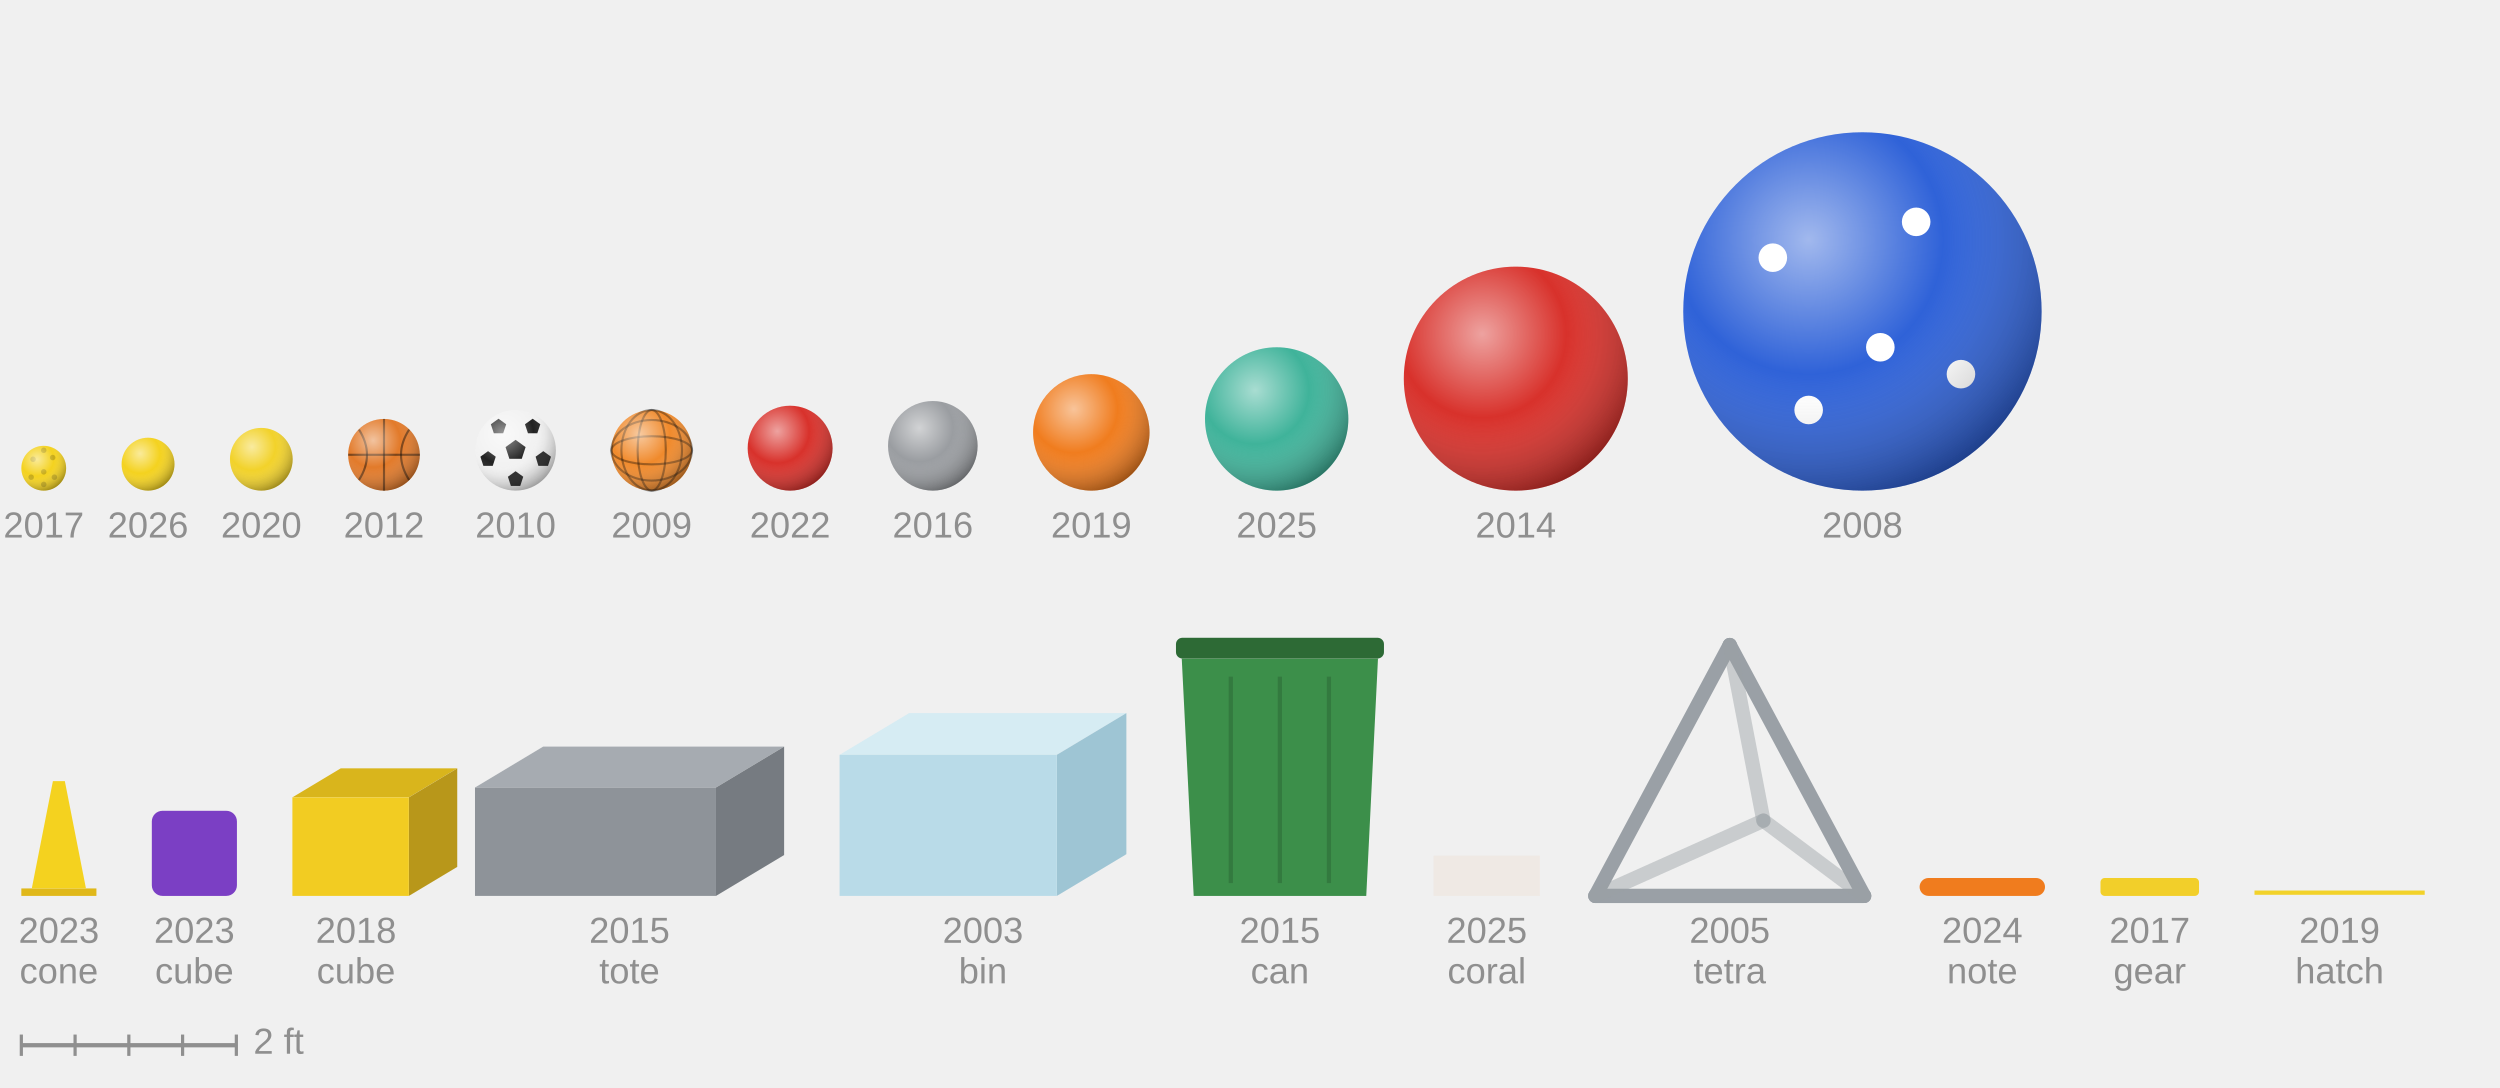
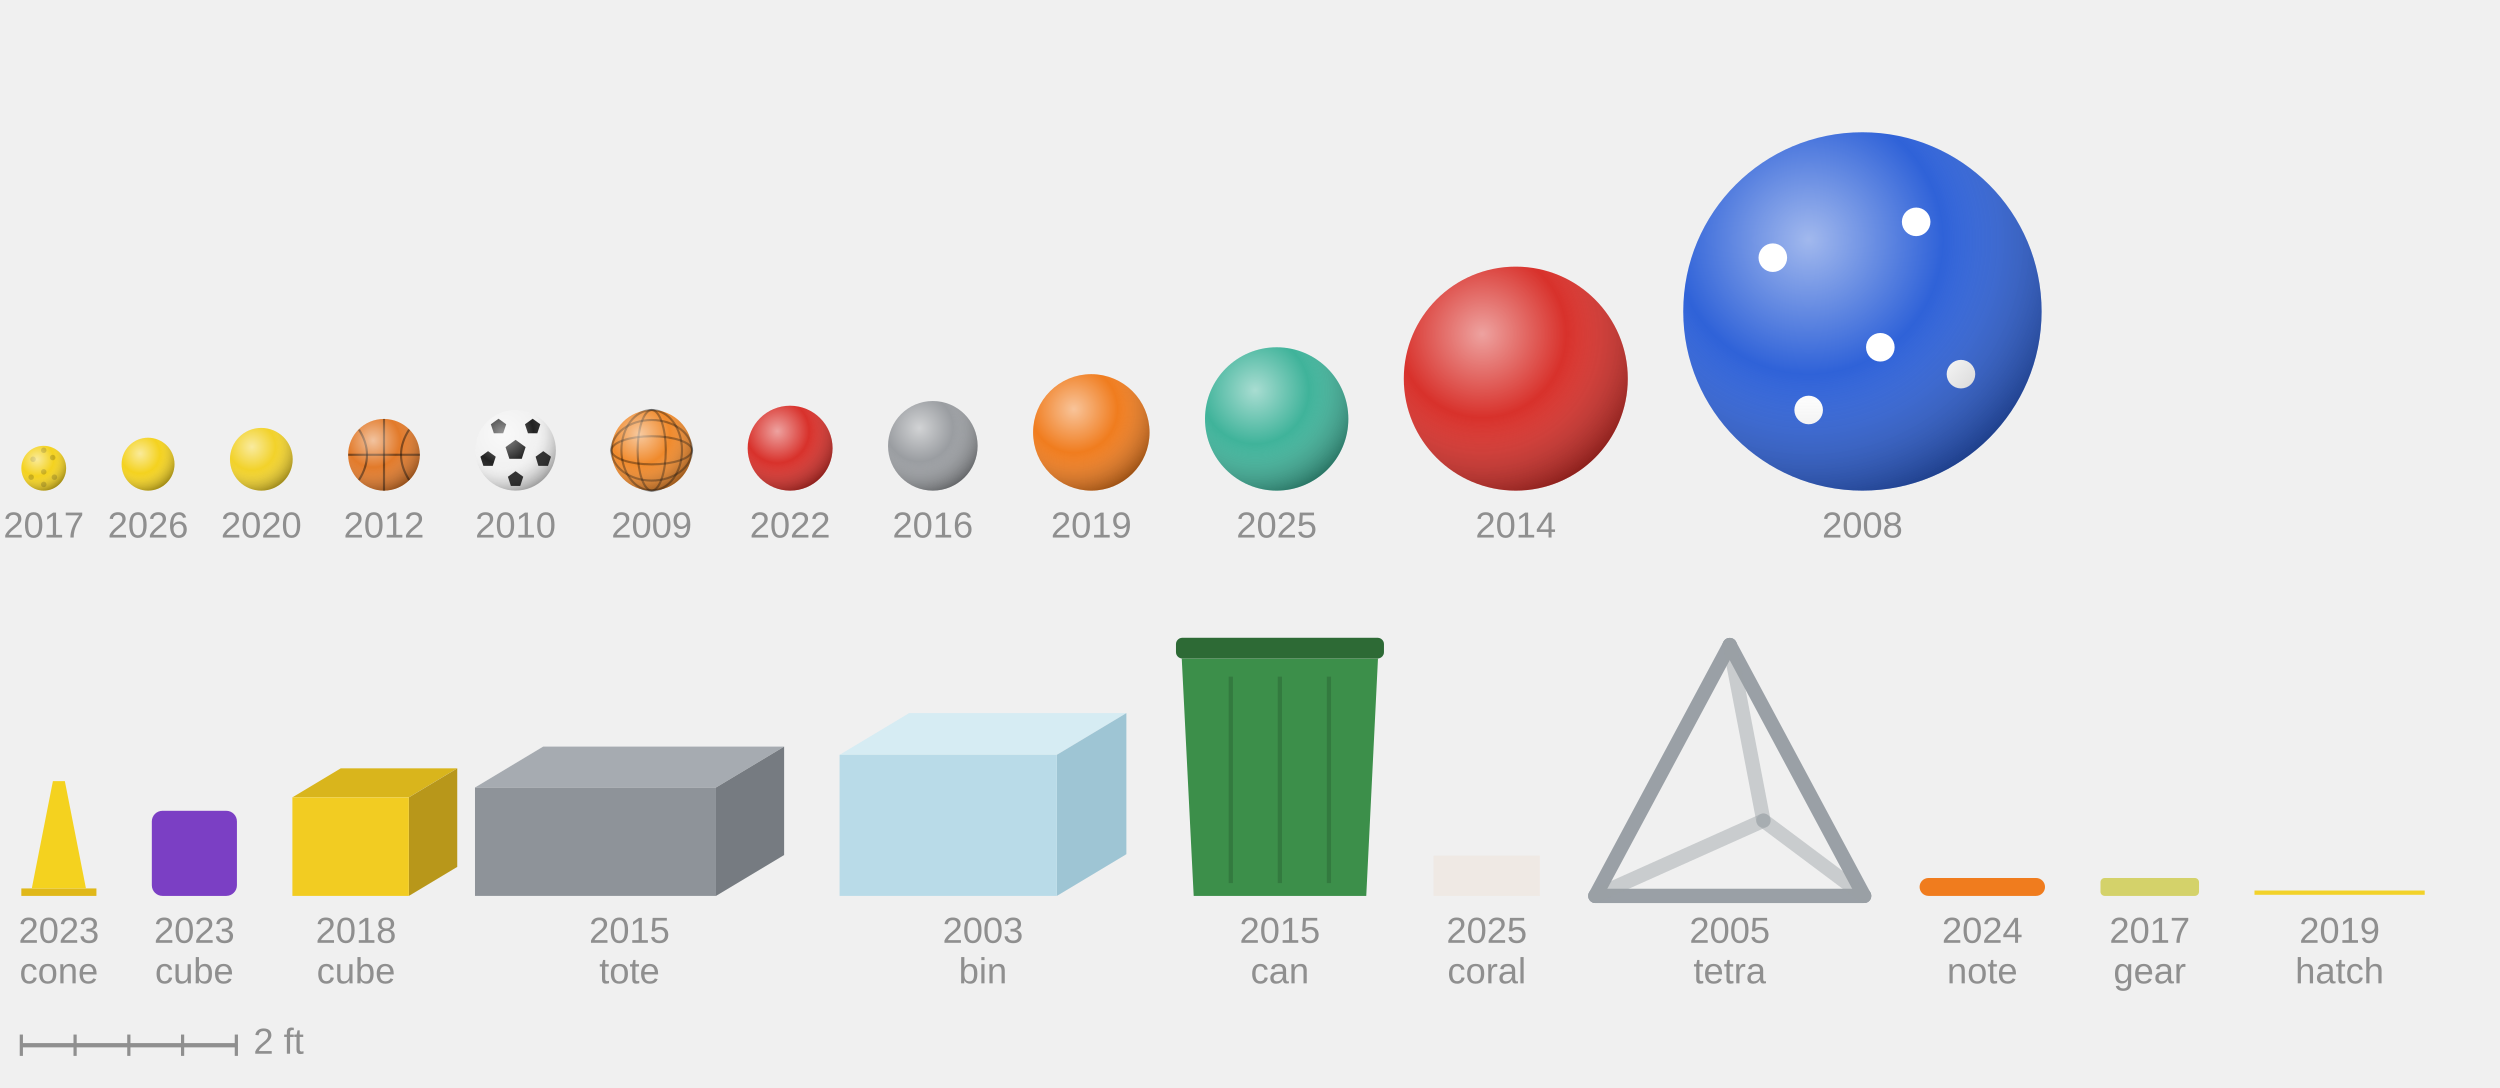
<svg xmlns="http://www.w3.org/2000/svg" viewBox="0 0 1172 510" width="1172" height="510" font-family="Arial, Helvetica, sans-serif">
  <defs>
    <marker id="a" viewBox="0 0 10 10" refX="9" refY="5" markerWidth="7" markerHeight="7" orient="auto-start-reverse">
      <path d="M0 0L10 5L0 10z" fill="#8f8f8f" />
    </marker>
    <radialGradient id="sh" cx="35%" cy="30%" r="75%">
      <stop offset="0" stop-color="#fff" stop-opacity=".55" />
      <stop offset=".5" stop-color="#fff" stop-opacity="0" />
      <stop offset="1" stop-color="#000" stop-opacity=".35" />
    </radialGradient>
  </defs>
  <circle cx="20.5" cy="219.5" r="10.5" fill="#f4d21f" />
  <g fill="#000" fill-opacity=".18">
    <circle cx="15.5" cy="215.3" r="1.3" />
    <circle cx="24.7" cy="214.5" r="1.3" />
    <circle cx="20.5" cy="221.2" r="1.3" />
    <circle cx="14.6" cy="223.7" r="1.3" />
    <circle cx="25.5" cy="223.7" r="1.3" />
    <circle cx="20.5" cy="211.1" r="1.3" />
    <circle cx="20.5" cy="227.1" r="1.3" />
  </g>
  <circle cx="20.5" cy="219.5" r="10.5" fill="url(#sh)" />
  <text x="20.5" y="252.0" fill="#8f8f8f" font-size="17" text-anchor="middle">2017</text>
  <circle cx="69.4" cy="217.6" r="12.4" fill="#f4d21f" />
  <circle cx="69.4" cy="217.6" r="12.4" fill="url(#sh)" />
  <text x="69.4" y="252.0" fill="#8f8f8f" font-size="17" text-anchor="middle">2026</text>
  <circle cx="122.5" cy="215.3" r="14.7" fill="#f2d22a" />
  <circle cx="122.5" cy="215.3" r="14.7" fill="url(#sh)" />
  <text x="122.5" y="252.0" fill="#8f8f8f" font-size="17" text-anchor="middle">2020</text>
  <circle cx="180.0" cy="213.2" r="16.8" fill="#e27a2a" />
  <g fill="none" stroke="#000" stroke-opacity=".45" stroke-width="1.0">
    <line x1="163.222" y1="213.2" x2="196.822" y2="213.2" />
    <line x1="180.022" y1="196.4" x2="180.022" y2="230.0" />
    <path d="M168.3 201.4 Q175.8 213.2 168.3 225.0" />
    <path d="M191.8 201.4 Q184.2 213.2 191.8 225.0" />
  </g>
  <circle cx="180.0" cy="213.2" r="16.8" fill="url(#sh)" />
  <text x="180.0" y="252.0" fill="#8f8f8f" font-size="17" text-anchor="middle">2012</text>
  <circle cx="241.7" cy="211.1" r="18.9" fill="#f2f2f2" />
  <polygon points="241.7,206.2 246.4,209.6 244.6,215.1 238.8,215.1 237.0,209.6" fill="#222" />
  <polygon points="249.7,196.3 253.3,198.9 251.9,203.1 247.5,203.1 246.1,198.9" fill="#222" />
  <polygon points="254.7,211.5 258.3,214.1 256.9,218.4 252.4,218.4 251.1,214.1" fill="#222" />
  <polygon points="241.7,220.9 245.3,223.5 243.9,227.8 239.5,227.8 238.1,223.5" fill="#222" />
  <polygon points="228.8,211.5 232.4,214.1 231.0,218.4 226.6,218.4 225.2,214.1" fill="#222" />
  <polygon points="233.7,196.3 237.3,198.9 235.9,203.1 231.5,203.1 230.1,198.9" fill="#222" />
  <circle cx="241.7" cy="211.1" r="18.9" fill="url(#sh)" />
  <text x="241.7" y="252.0" fill="#8f8f8f" font-size="17" text-anchor="middle">2010</text>
  <circle cx="305.5" cy="211.1" r="18.9" fill="#f08a2c" />
  <g fill="none" stroke="#000" stroke-opacity=".35" stroke-width="1.0">
    <ellipse cx="305.522" cy="211.1" rx="6.6" ry="18.9" />
    <ellipse cx="305.522" cy="211.1" rx="14.2" ry="18.9" />
    <ellipse cx="305.522" cy="211.1" rx="18.9" ry="6.6" />
    <ellipse cx="305.522" cy="211.1" rx="18.9" ry="14.2" />
  </g>
  <circle cx="305.5" cy="211.1" r="18.9" fill="url(#sh)" />
  <text x="305.5" y="252.0" fill="#8f8f8f" font-size="17" text-anchor="middle">2009</text>
  <circle cx="370.4" cy="210.1" r="19.9" fill="#d8312b" />
  <circle cx="370.4" cy="210.1" r="19.9" fill="url(#sh)" />
  <text x="370.4" y="252.0" fill="#8f8f8f" font-size="17" text-anchor="middle">2022</text>
  <circle cx="437.3" cy="209.0" r="21.0" fill="#9a9da1" />
  <circle cx="437.3" cy="209.0" r="21.0" fill="url(#sh)" />
  <text x="437.3" y="252.0" fill="#8f8f8f" font-size="17" text-anchor="middle">2016</text>
  <circle cx="511.6" cy="202.7" r="27.3" fill="#f07c1e" />
  <circle cx="511.6" cy="202.7" r="27.3" fill="url(#sh)" />
  <text x="511.6" y="252.0" fill="#8f8f8f" font-size="17" text-anchor="middle">2019</text>
  <circle cx="598.5" cy="196.4" r="33.6" fill="#3fb39a" />
  <circle cx="598.5" cy="196.4" r="33.6" fill="url(#sh)" />
  <text x="598.5" y="252.0" fill="#8f8f8f" font-size="17" text-anchor="middle">2025</text>
  <circle cx="710.6" cy="177.5" r="52.5" fill="#d8312b" />
  <circle cx="710.6" cy="177.5" r="52.5" fill="url(#sh)" />
  <text x="710.6" y="252.0" fill="#8f8f8f" font-size="17" text-anchor="middle">2014</text>
  <circle cx="873.1" cy="146.0" r="84.0" fill="#2f62d8" />
  <g fill="#fff">
    <circle cx="831.1" cy="120.8" r="6.7" />
    <circle cx="898.3" cy="104.0" r="6.7" />
    <circle cx="881.5" cy="162.8" r="6.7" />
    <circle cx="847.9" cy="192.2" r="6.7" />
    <circle cx="919.3" cy="175.4" r="6.7" />
  </g>
  <circle cx="873.1" cy="146.0" r="84.0" fill="url(#sh)" />
  <text x="873.1" y="252.0" fill="#8f8f8f" font-size="17" text-anchor="middle">2008</text>
  <rect x="10.0" y="416.5" width="35.2" height="3.5" fill="#e0b81a" />
  <polygon points="14.9,416.5 24.8,366.2 30.4,366.2 40.3,416.5" fill="#f4d21f" />
  <text x="27.6" y="442.0" fill="#8f8f8f" font-size="17" text-anchor="middle">2023</text>
  <text x="27.6" y="461.0" fill="#8f8f8f" font-size="17" text-anchor="middle">cone</text>
  <rect x="71.175" y="380.1" width="39.9" height="39.9" rx="5" fill="#7b3fc4" />
  <text x="91.1" y="442.0" fill="#8f8f8f" font-size="17" text-anchor="middle">2023</text>
  <text x="91.1" y="461.0" fill="#8f8f8f" font-size="17" text-anchor="middle">cube</text>
  <polygon points="137.075,373.8 159.755,360.192 214.355,360.192 191.675,373.8" fill="#d9b51c" />
  <polygon points="191.675,373.8 214.355,360.192 214.355,406.392 191.675,420.0" fill="#b8971a" />
  <rect x="137.075" y="373.8" width="54.6" height="46.2" fill="#f2cc22" />
  <text x="166.9" y="442.0" fill="#8f8f8f" font-size="17" text-anchor="middle">2018</text>
  <text x="166.9" y="461.0" fill="#8f8f8f" font-size="17" text-anchor="middle">cube</text>
  <polygon points="222.675,369.18 254.616,350.015 367.596,350.015 335.655,369.18" fill="#a6abb1" />
  <polygon points="335.655,369.18 367.596,350.015 367.596,400.835 335.655,420.0" fill="#767b81" />
  <rect x="222.675" y="369.18" width="112.98" height="50.82" fill="#8e9399" />
  <text x="295.1" y="442.0" fill="#8f8f8f" font-size="17" text-anchor="middle">2015</text>
  <text x="295.1" y="461.0" fill="#8f8f8f" font-size="17" text-anchor="middle">tote</text>
  <polygon points="393.596,353.85 426.199,334.288 528.048,334.288 495.446,353.85" fill="#d6ecf3" />
  <polygon points="495.446,353.85 528.048,334.288 528.048,400.438 495.446,420.0" fill="#9ec5d4" />
  <rect x="393.596" y="353.85" width="101.85" height="66.15" fill="#b9dbe8" />
  <text x="460.8" y="442.0" fill="#8f8f8f" font-size="17" text-anchor="middle">2003</text>
  <text x="460.8" y="461.0" fill="#8f8f8f" font-size="17" text-anchor="middle">bin</text>
  <path d="M554.0 308.7 L559.6 420.0 L640.5 420.0 L646.0 308.7 Z" fill="#3c8f4a" />
  <rect x="551.3" y="299.0" width="97.5" height="9.7" rx="3" fill="#3c8f4a" style="filter:brightness(.85)" />
  <rect x="551.3" y="299.0" width="97.5" height="9.7" rx="3" fill="#000" fill-opacity=".2" />
  <line x1="577.0" y1="317.2" x2="577.0" y2="414.0" stroke="#000" stroke-opacity=".15" stroke-width="2" />
  <line x1="600.0" y1="317.2" x2="600.0" y2="414.0" stroke="#000" stroke-opacity=".15" stroke-width="2" />
  <line x1="623.0" y1="317.2" x2="623.0" y2="414.0" stroke="#000" stroke-opacity=".15" stroke-width="2" />
  <text x="600.0" y="442.0" fill="#8f8f8f" font-size="17" text-anchor="middle">2015</text>
  <text x="600.0" y="461.0" fill="#8f8f8f" font-size="17" text-anchor="middle">can</text>
  <rect x="672.029" y="401.1" width="49.875" height="18.9" fill="#efe9e4" />
  <text x="697.0" y="442.0" fill="#8f8f8f" font-size="17" text-anchor="middle">2025</text>
  <text x="697.0" y="461.0" fill="#8f8f8f" font-size="17" text-anchor="middle">coral</text>
  <g>
    <line x1="747.9" y1="420.0" x2="873.9" y2="420.0" stroke="#9aa0a6" stroke-width="6.7" stroke-linecap="round" stroke-opacity="1" />
    <line x1="747.9" y1="420.0" x2="810.9" y2="302.4" stroke="#9aa0a6" stroke-width="6.7" stroke-linecap="round" stroke-opacity="1" />
    <line x1="873.9" y1="420.0" x2="810.9" y2="302.4" stroke="#9aa0a6" stroke-width="6.7" stroke-linecap="round" stroke-opacity="1" />
    <line x1="826.7" y1="384.7" x2="810.9" y2="302.4" stroke="#9aa0a6" stroke-width="6.7" stroke-linecap="round" stroke-opacity="0.45" />
    <line x1="747.9" y1="420.0" x2="826.7" y2="384.7" stroke="#9aa0a6" stroke-width="6.7" stroke-linecap="round" stroke-opacity="0.45" />
    <line x1="873.9" y1="420.0" x2="826.7" y2="384.7" stroke="#9aa0a6" stroke-width="6.7" stroke-linecap="round" stroke-opacity="0.45" />
  </g>
  <text x="810.9" y="442.0" fill="#8f8f8f" font-size="17" text-anchor="middle">2005</text>
  <text x="810.9" y="461.0" fill="#8f8f8f" font-size="17" text-anchor="middle">tetra</text>
  <rect x="899.904" y="411.6" width="58.8" height="8.4" rx="4.2" fill="#f07c1e" />
  <text x="929.3" y="442.0" fill="#8f8f8f" font-size="17" text-anchor="middle">2024</text>
  <text x="929.3" y="461.0" fill="#8f8f8f" font-size="17" text-anchor="middle">note</text>
-   <rect x="984.704" y="411.6" width="46.2" height="8.4" rx="2" fill="#f2cf2a" />
+   <rect x="984.704" y="411.6" width="46.2" height="8.4" rx="2" fill="#d4d26a" />
  <text x="1007.8" y="442.0" fill="#8f8f8f" font-size="17" text-anchor="middle">2017</text>
  <text x="1007.8" y="461.0" fill="#8f8f8f" font-size="17" text-anchor="middle">gear</text>
  <rect x="1056.904" y="417.48" width="79.8" height="2" fill="#f2d22a" />
  <text x="1096.8" y="442.0" fill="#8f8f8f" font-size="17" text-anchor="middle">2019</text>
  <text x="1096.8" y="461.0" fill="#8f8f8f" font-size="17" text-anchor="middle">hatch</text>
  <line x1="10" y1="490" x2="110.8" y2="490" stroke="#8f8f8f" stroke-width="2" />
  <line x1="10.0" y1="485" x2="10.0" y2="495" stroke="#8f8f8f" stroke-width="1.5" />
  <line x1="35.2" y1="485" x2="35.2" y2="495" stroke="#8f8f8f" stroke-width="1.5" />
  <line x1="60.4" y1="485" x2="60.4" y2="495" stroke="#8f8f8f" stroke-width="1.5" />
  <line x1="85.6" y1="485" x2="85.6" y2="495" stroke="#8f8f8f" stroke-width="1.5" />
  <line x1="110.8" y1="485" x2="110.8" y2="495" stroke="#8f8f8f" stroke-width="1.5" />
  <text x="118.8" y="494.0" fill="#8f8f8f" font-size="17" text-anchor="start">2 ft</text>
</svg>
